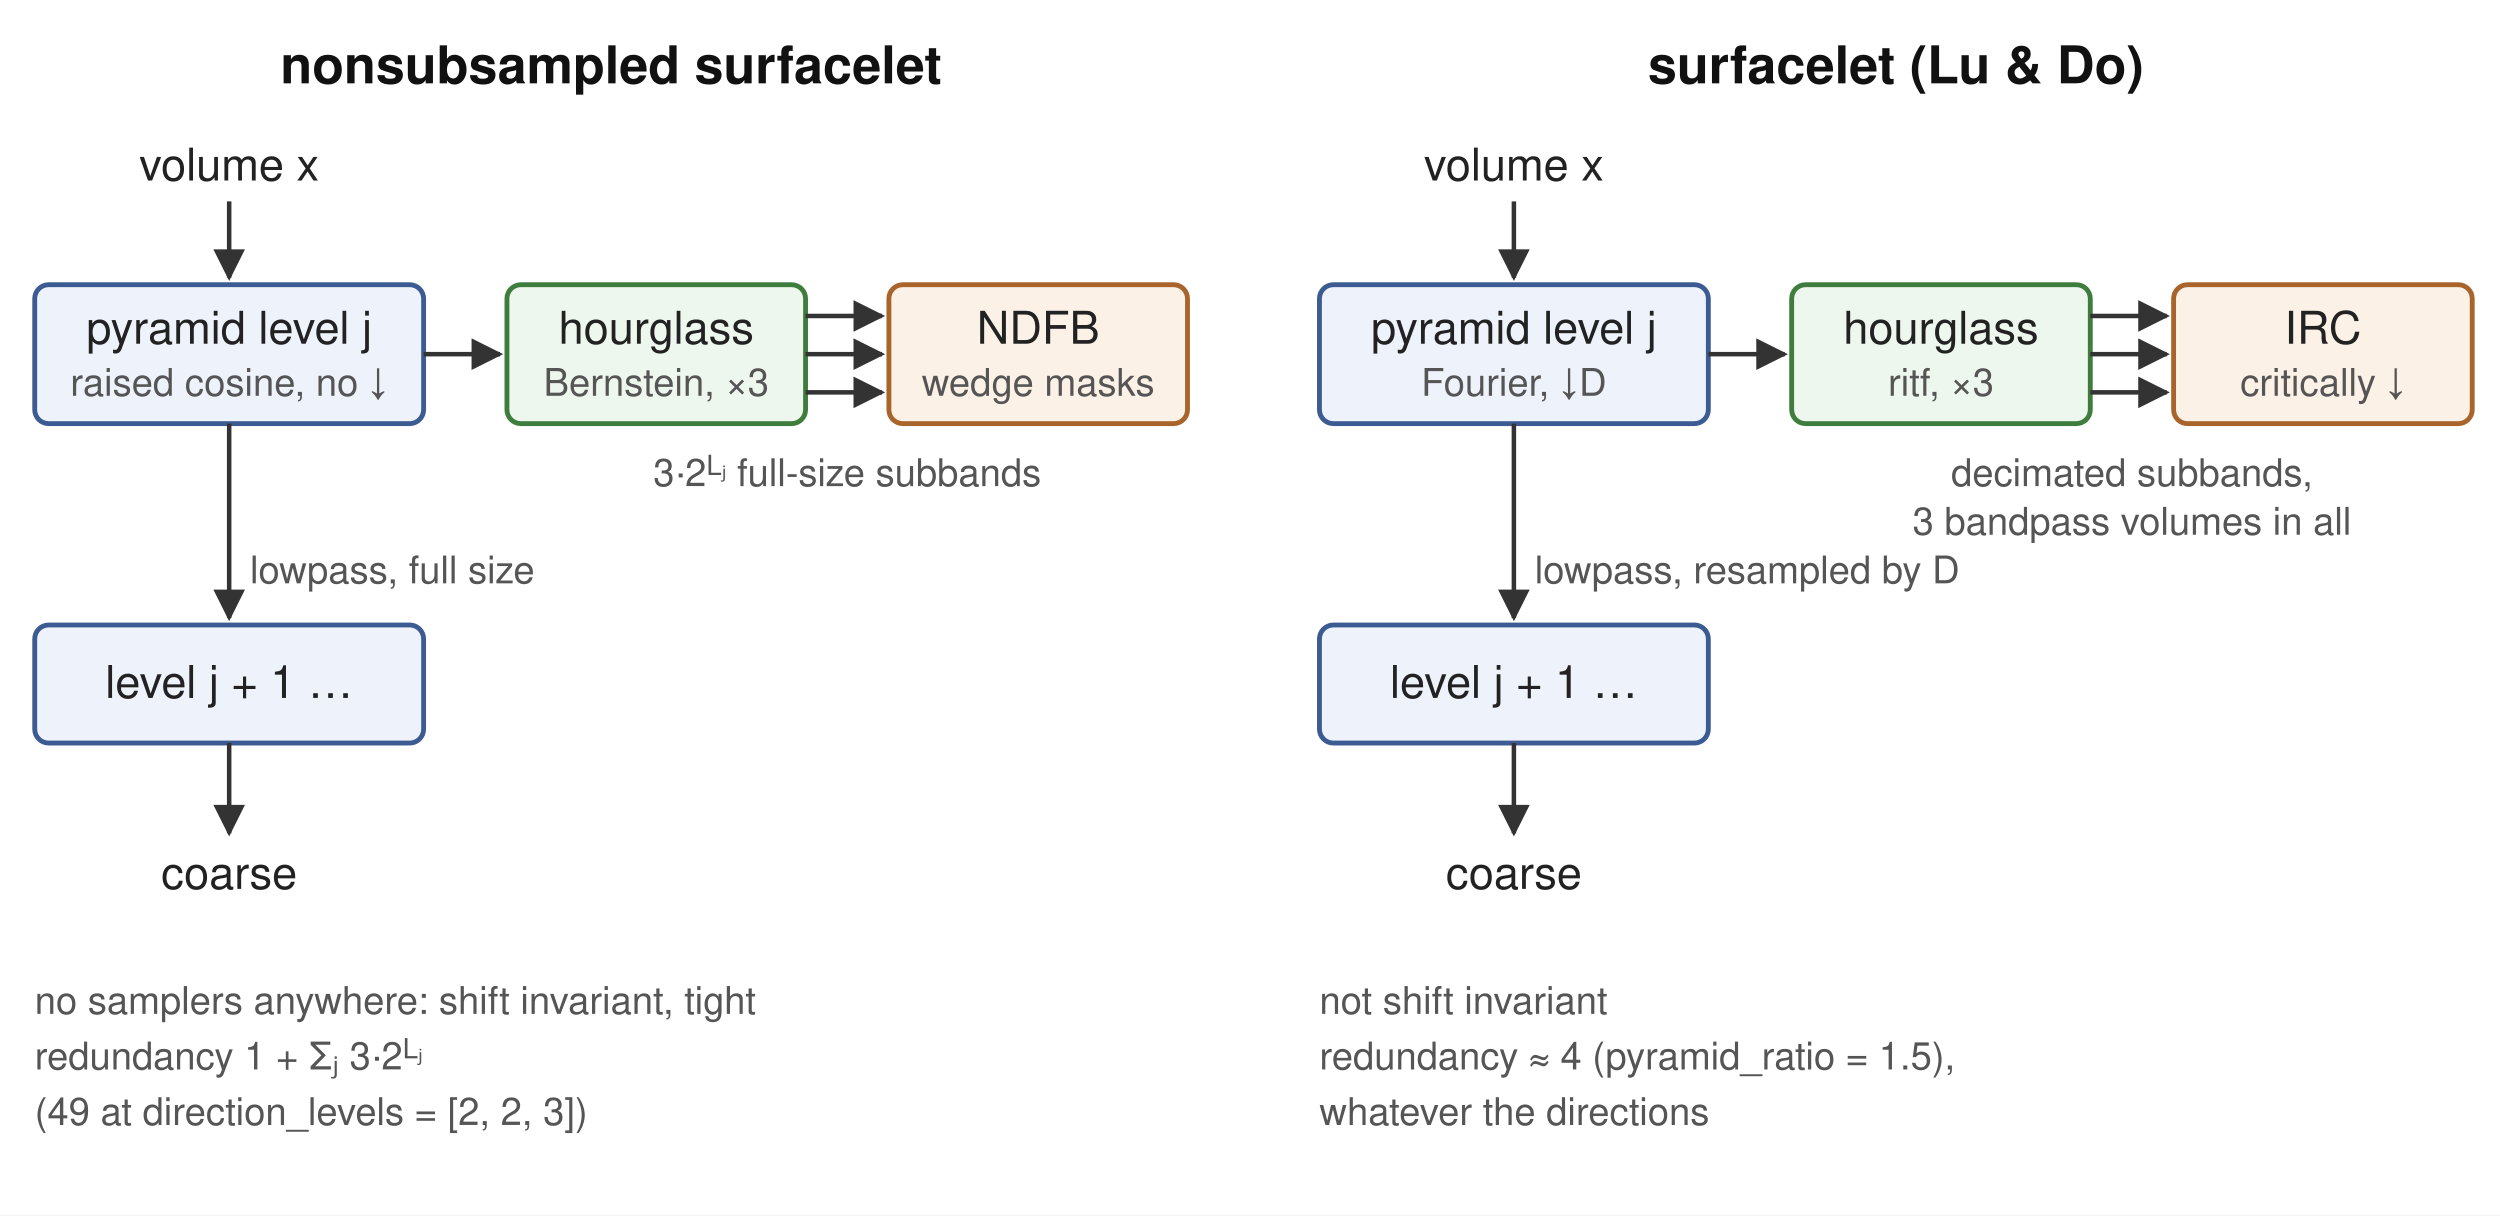
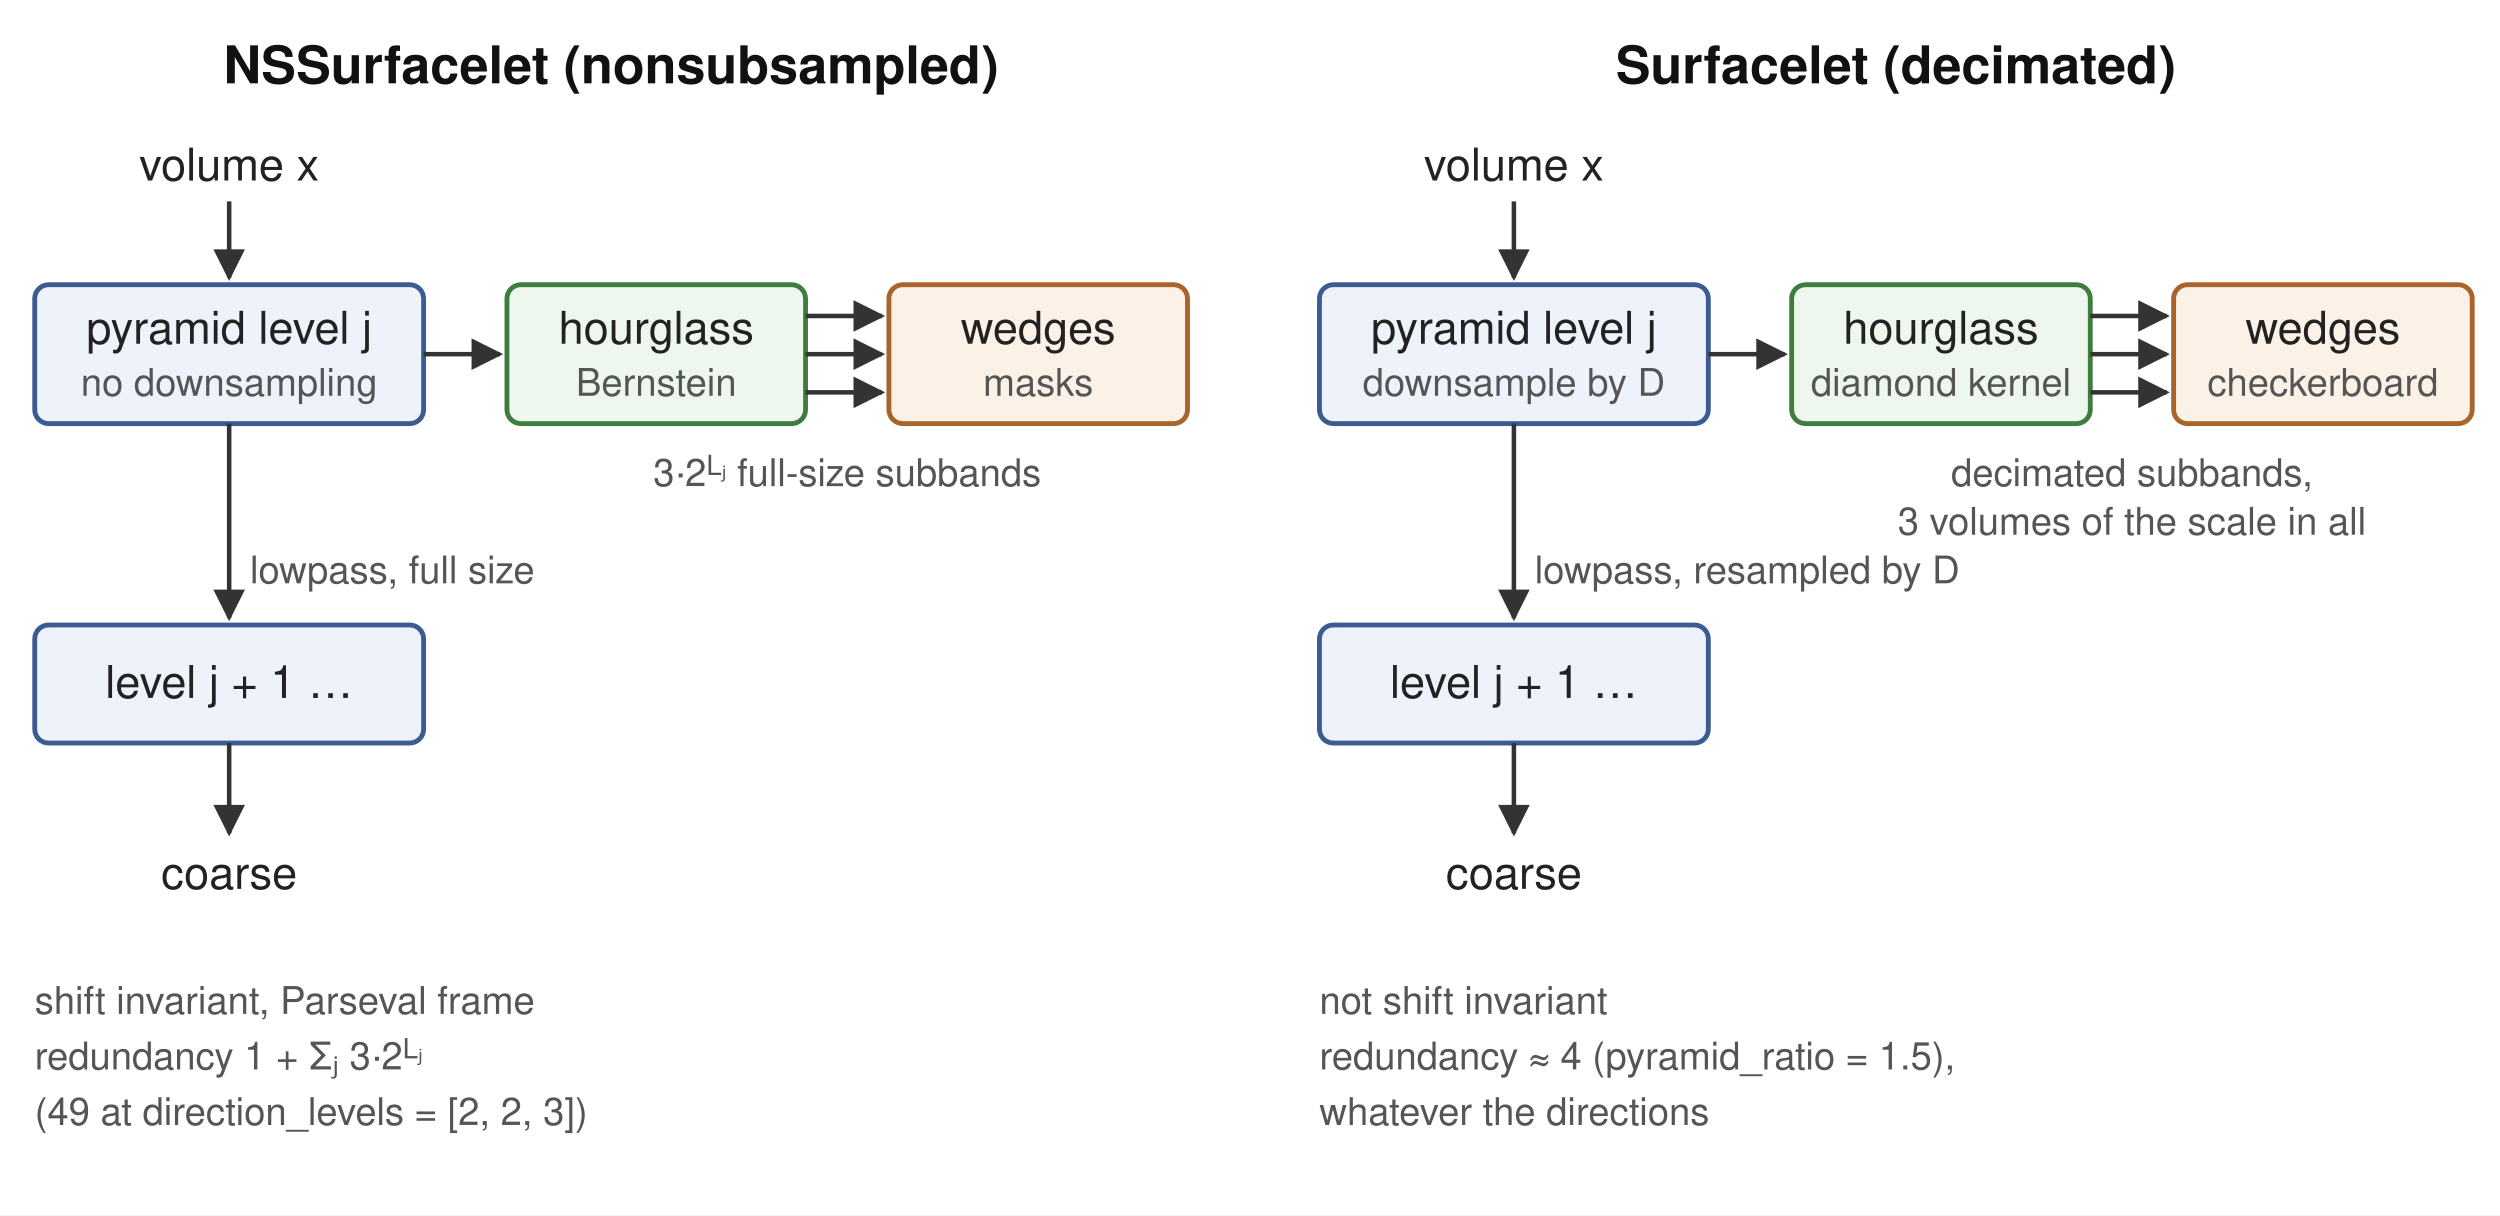
<svg xmlns="http://www.w3.org/2000/svg" viewBox="0 0 720 350" width="720" height="350" font-family="Helvetica, Arial, sans-serif" font-size="13">
  <defs>
    <marker id="arr" viewBox="0 0 10 10" refX="9" refY="5" markerWidth="7" markerHeight="7" orient="auto-start-reverse">
      <path d="M0,0 L10,5 L0,10 z" fill="#333" />
    </marker>
    <style>
      .box { fill: #eef3fb; stroke: #3b5b92; stroke-width: 1.4; }
      .hg  { fill: #eef7ee; stroke: #3f7d3f; stroke-width: 1.4; }
      .dir { fill: #fbf1e6; stroke: #a8642a; stroke-width: 1.4; }
      .ln  { stroke: #333; stroke-width: 1.3; fill: none; marker-end: url(#arr); }
      .t   { fill: #222; }
      .s   { fill: #555; font-size: 11px; }
      .h   { fill: #111; font-size: 15px; font-weight: bold; }
      .sup { baseline-shift: super; font-size: 8px; }
    </style>
  </defs>
  <rect x="0" y="0" width="720" height="350" fill="#ffffff" />
  <g transform="translate(10,0)">
-     <text class="h" x="166" y="24" text-anchor="middle">nonsubsampled surfacelet</text>
+     <text class="h" x="166" y="24" text-anchor="middle">NSSurfacelet (nonsubsampled)</text>
    <text class="t" x="56" y="52" text-anchor="middle">volume x</text>
    <path class="ln" d="M56,58 L56,80" />
    <rect class="box" x="0" y="82" width="112" height="40" rx="4" />
    <text class="t" x="56" y="99" text-anchor="middle">pyramid level j</text>
-     <text class="s" x="56" y="114" text-anchor="middle">raised cosine, no ↓</text>
+     <text class="s" x="56" y="114" text-anchor="middle">no downsampling</text>
    <path class="ln" d="M112,102 L134,102" />
    <rect class="hg" x="136" y="82" width="86" height="40" rx="4" />
    <text class="t" x="179" y="99" text-anchor="middle">hourglass</text>
-     <text class="s" x="179" y="114" text-anchor="middle">Bernstein, ×3</text>
+     <text class="s" x="179" y="114" text-anchor="middle">Bernstein</text>
    <path class="ln" d="M222,91 L244,91" />
    <path class="ln" d="M222,102 L244,102" />
    <path class="ln" d="M222,113 L244,113" />
    <rect class="dir" x="246" y="82" width="86" height="40" rx="4" />
-     <text class="t" x="289" y="99" text-anchor="middle">NDFB</text>
-     <text class="s" x="289" y="114" text-anchor="middle">wedge masks</text>
+     <text class="t" x="289" y="99" text-anchor="middle">wedges</text>
+     <text class="s" x="289" y="114" text-anchor="middle">masks</text>
    <text class="s" x="234" y="140" text-anchor="middle">3·2<tspan class="sup">Lⱼ</tspan> full-size subbands</text>
    <path class="ln" d="M56,122 L56,178" />
    <text class="s" x="62" y="168">lowpass, full size</text>
    <rect class="box" x="0" y="180" width="112" height="34" rx="4" />
    <text class="t" x="56" y="201" text-anchor="middle">level j + 1 …</text>
    <path class="ln" d="M56,214 L56,240" />
    <text class="t" x="56" y="256" text-anchor="middle">coarse</text>
-     <text class="s" x="0" y="292">no samplers anywhere: shift invariant, tight</text>
+     <text class="s" x="0" y="292">shift invariant, Parseval frame</text>
    <text class="s" x="0" y="308">redundancy 1 + Σⱼ 3·2<tspan class="sup">Lⱼ</tspan>
    </text>
    <text class="s" x="0" y="324">(49 at direction_levels = [2, 2, 3])</text>
  </g>
  <g transform="translate(380,0)">
-     <text class="h" x="166" y="24" text-anchor="middle">surfacelet (Lu &amp; Do)</text>
+     <text class="h" x="166" y="24" text-anchor="middle">Surfacelet (decimated)</text>
    <text class="t" x="56" y="52" text-anchor="middle">volume x</text>
    <path class="ln" d="M56,58 L56,80" />
    <rect class="box" x="0" y="82" width="112" height="40" rx="4" />
    <text class="t" x="56" y="99" text-anchor="middle">pyramid level j</text>
-     <text class="s" x="56" y="114" text-anchor="middle">Fourier, ↓D</text>
+     <text class="s" x="56" y="114" text-anchor="middle">downsample by D</text>
    <path class="ln" d="M112,102 L134,102" />
    <rect class="hg" x="136" y="82" width="86" height="40" rx="4" />
    <text class="t" x="179" y="99" text-anchor="middle">hourglass</text>
-     <text class="s" x="179" y="114" text-anchor="middle">ritf, ×3</text>
+     <text class="s" x="179" y="114" text-anchor="middle">diamond kernel</text>
    <path class="ln" d="M222,91 L244,91" />
    <path class="ln" d="M222,102 L244,102" />
    <path class="ln" d="M222,113 L244,113" />
    <rect class="dir" x="246" y="82" width="86" height="40" rx="4" />
-     <text class="t" x="289" y="99" text-anchor="middle">IRC</text>
-     <text class="s" x="289" y="114" text-anchor="middle">critically ↓</text>
+     <text class="t" x="289" y="99" text-anchor="middle">wedges</text>
+     <text class="s" x="289" y="114" text-anchor="middle">checkerboard</text>
    <text class="s" x="234" y="140" text-anchor="middle">decimated subbands,</text>
-     <text class="s" x="234" y="154" text-anchor="middle">3 bandpass volumes in all</text>
+     <text class="s" x="234" y="154" text-anchor="middle">3 volumes of the scale in all</text>
    <path class="ln" d="M56,122 L56,178" />
    <text class="s" x="62" y="168">lowpass, resampled by D</text>
    <rect class="box" x="0" y="180" width="112" height="34" rx="4" />
    <text class="t" x="56" y="201" text-anchor="middle">level j + 1 …</text>
    <path class="ln" d="M56,214 L56,240" />
    <text class="t" x="56" y="256" text-anchor="middle">coarse</text>
    <text class="s" x="0" y="292">not shift invariant</text>
    <text class="s" x="0" y="308">redundancy ≈ 4 (pyramid_ratio = 1.5),</text>
    <text class="s" x="0" y="324">whatever the directions</text>
  </g>
</svg>
